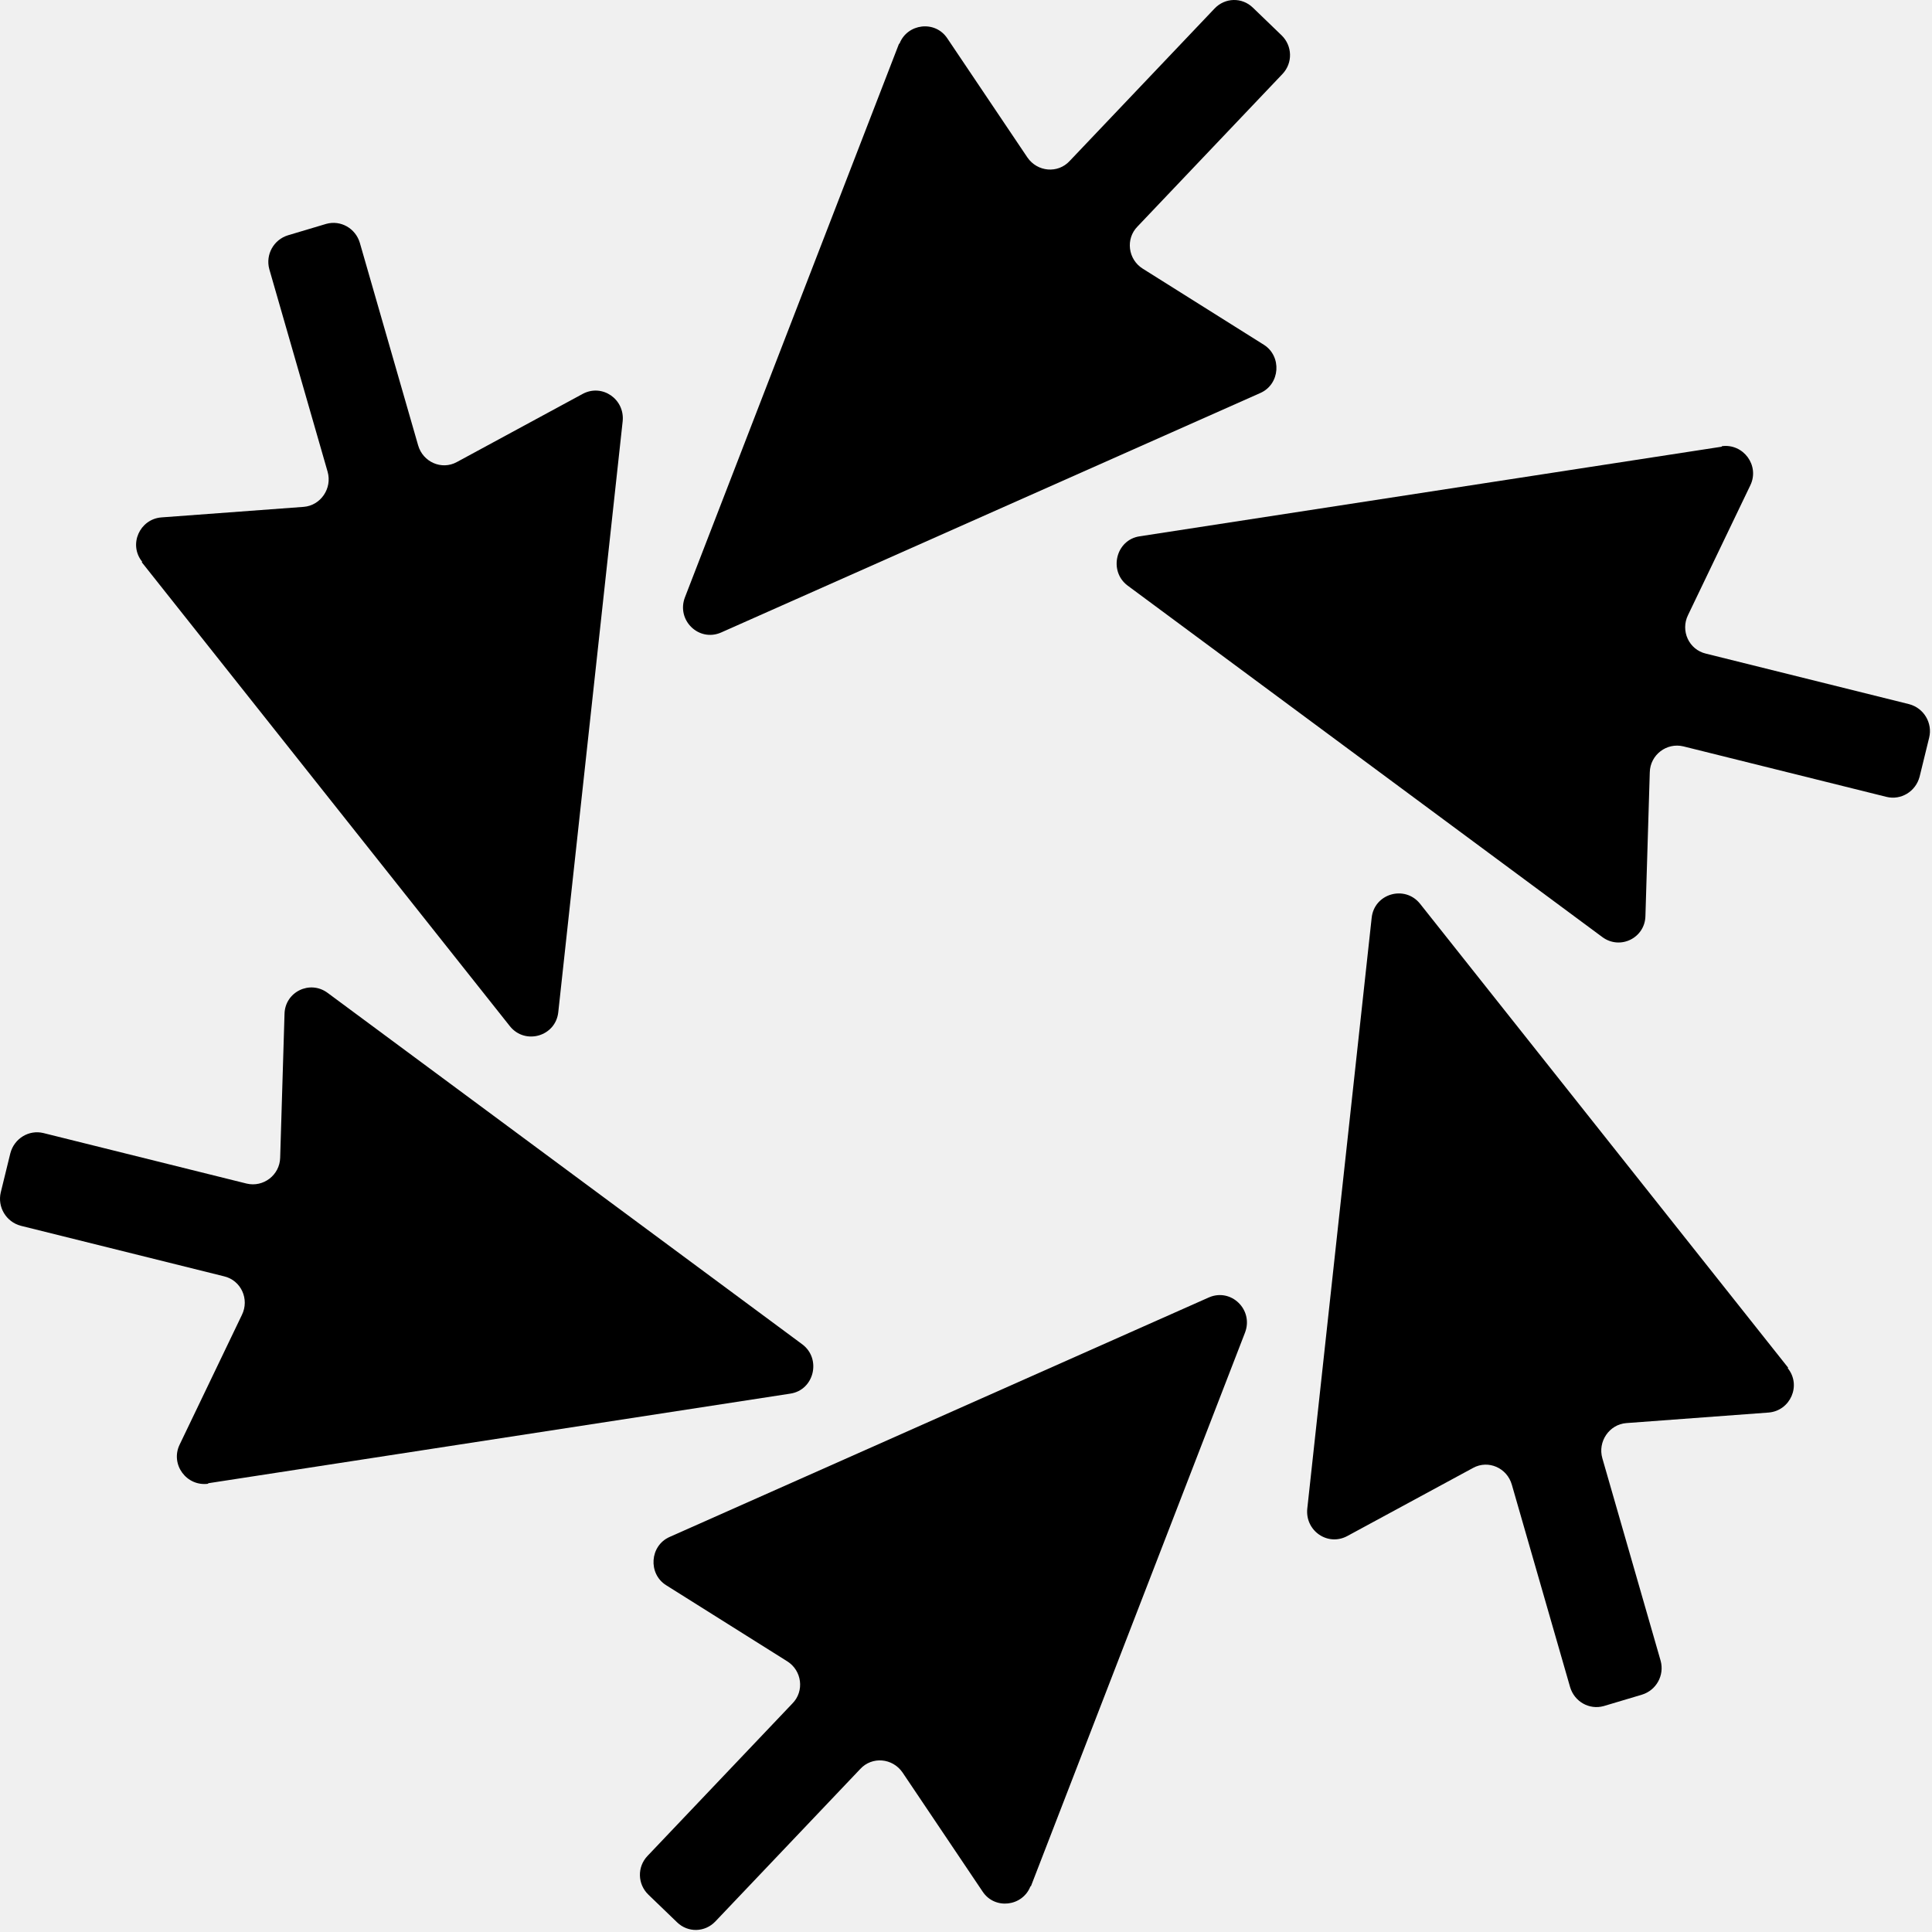
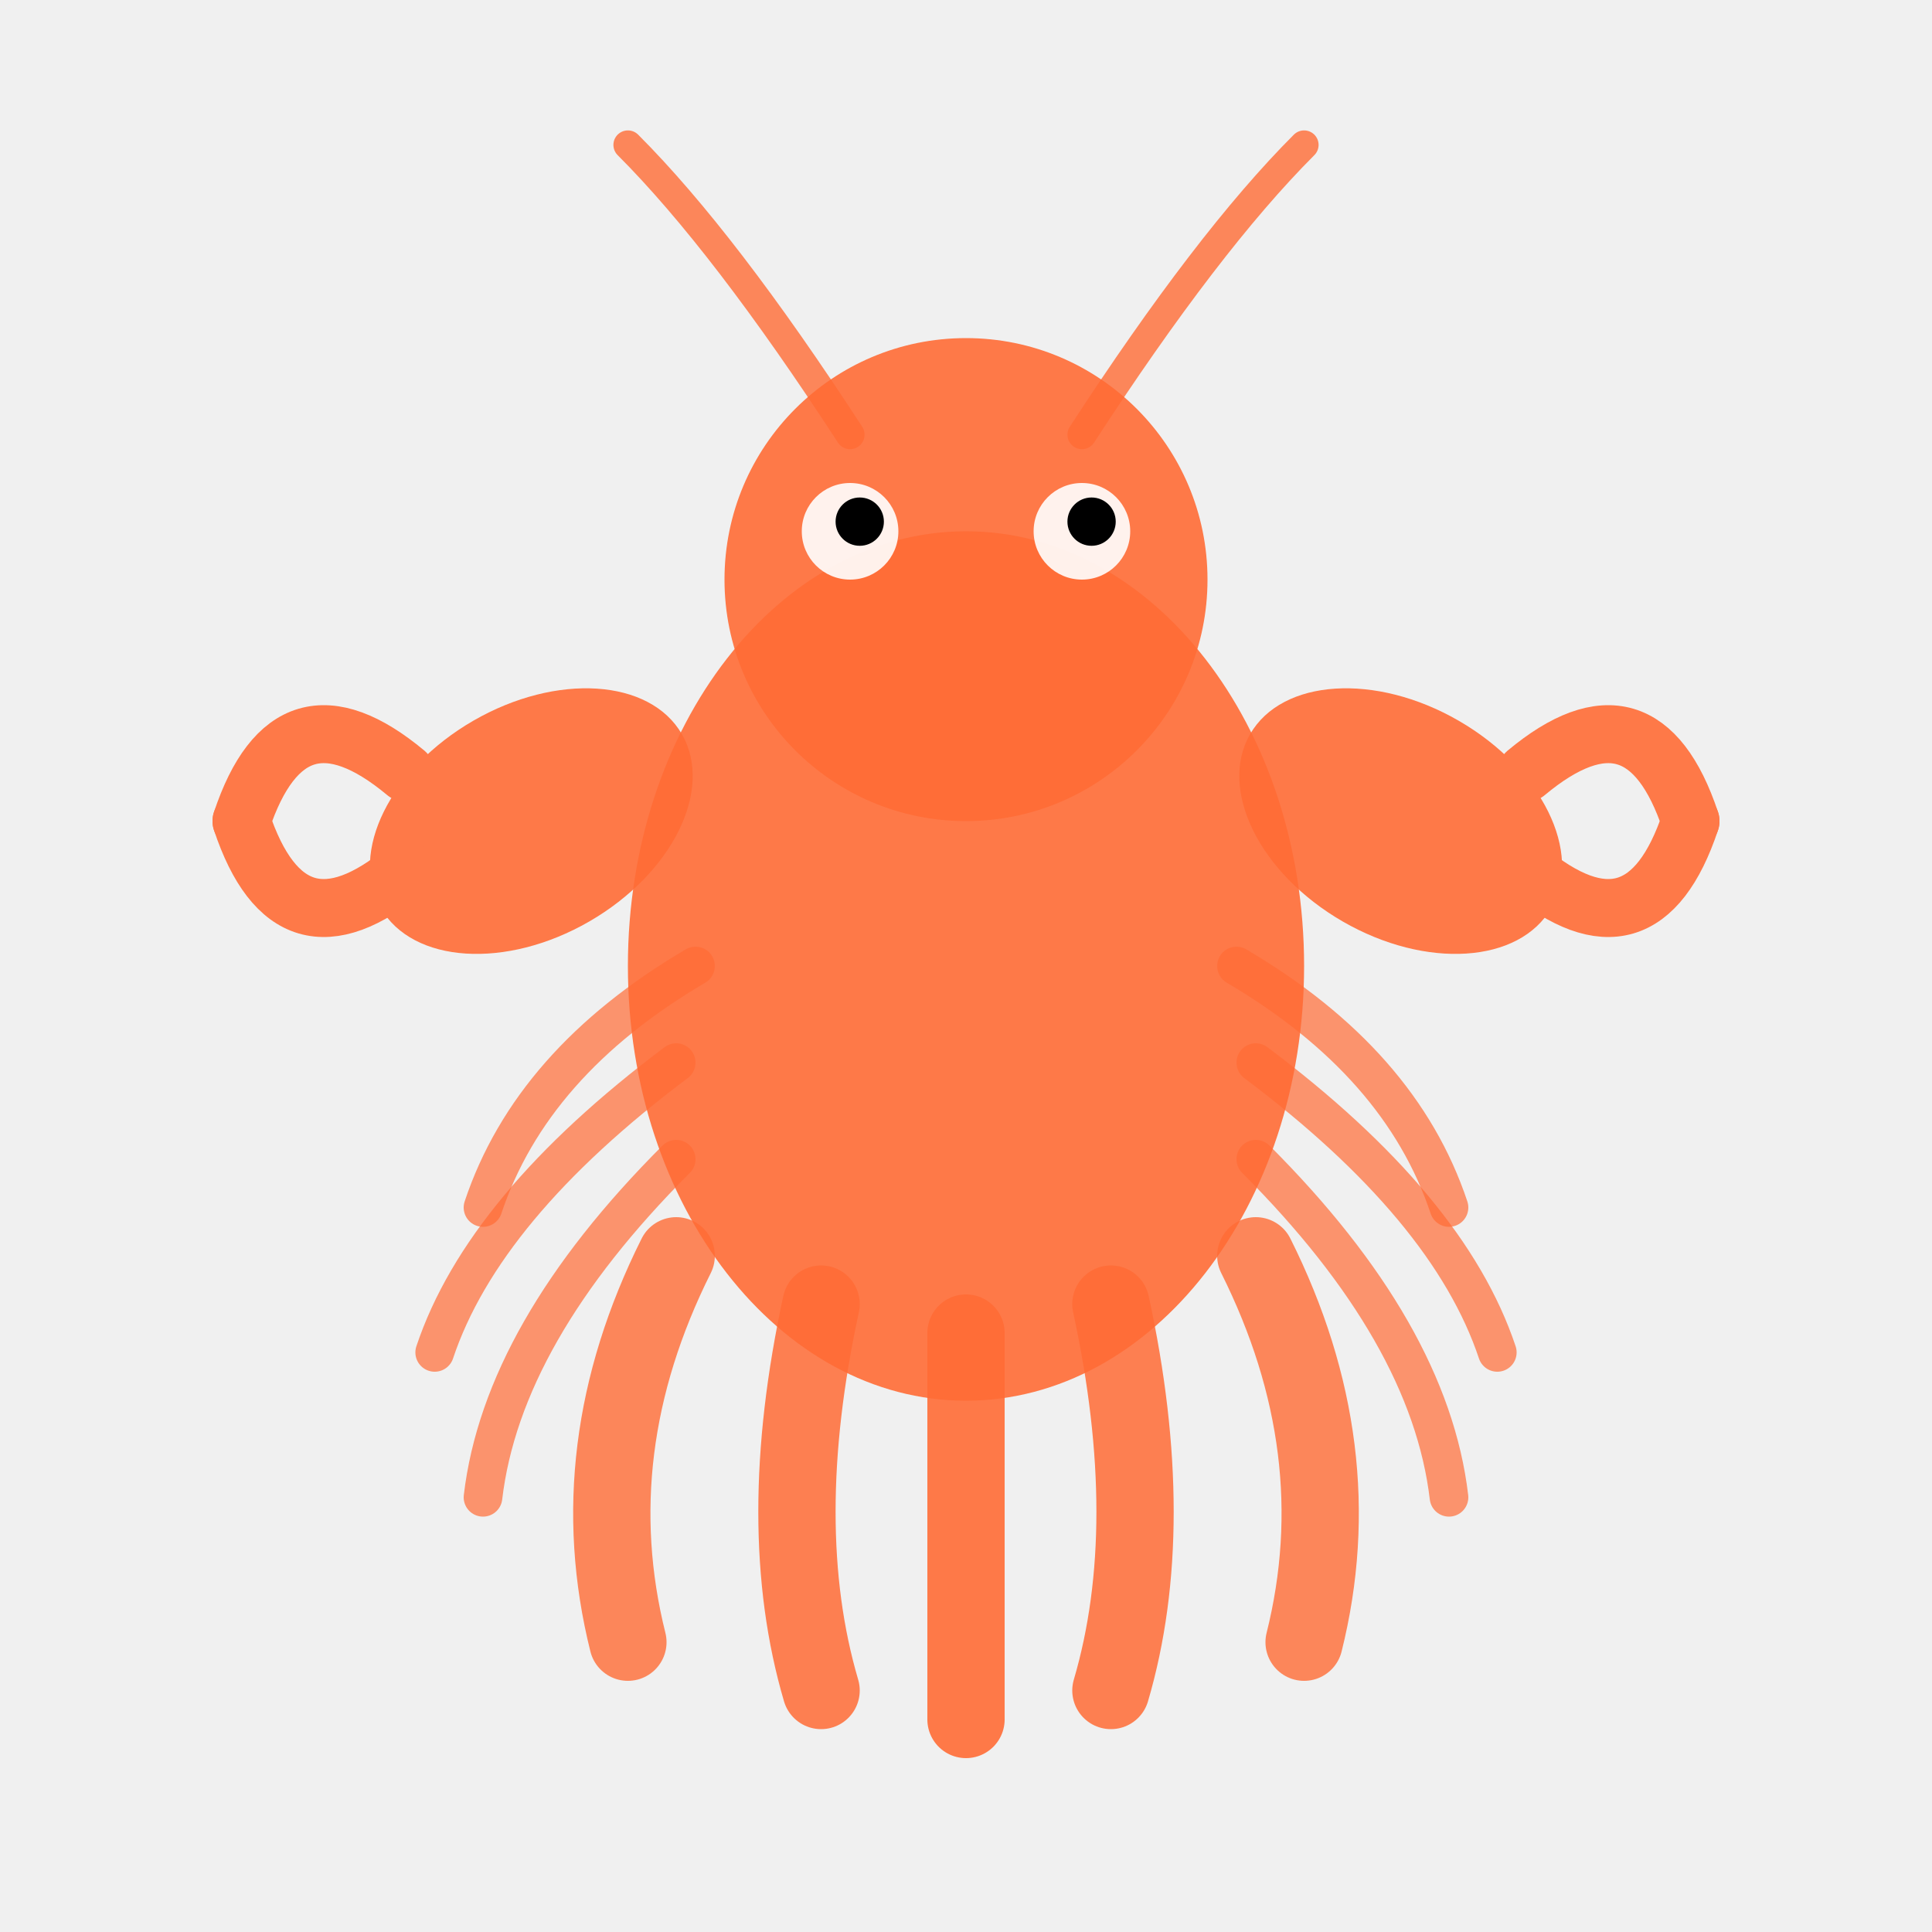
- <svg xmlns="http://www.w3.org/2000/svg" width="605" height="605" viewBox="0 0 605 605" fill="none">
-   <path d="M322.825 590.681L389.877 417.291C392.603 410.135 385.516 403.255 378.566 406.282L209.709 481.28C203.439 484.032 202.894 492.84 208.618 496.417L246.505 520.224C251.139 523.114 251.957 529.582 248.141 533.435L202.758 581.186C199.487 584.626 199.623 589.993 203.031 593.296L212.025 601.965C215.432 605.268 220.748 605.13 224.018 601.69L269.401 553.939C273.081 549.948 279.486 550.498 282.621 555.04L307.697 592.332C311.513 598.112 320.236 597.011 322.689 590.681H322.825Z" fill="black" />
-   <path d="M65.111 464.488L247.46 436.415C254.956 435.314 257.273 425.544 251.276 421.003L102.589 310.914C97.002 306.786 89.234 310.639 89.097 317.52L87.734 362.518C87.598 368.023 82.419 371.876 77.24 370.637L13.595 354.812C9.098 353.711 4.464 356.463 3.238 361.142L0.24 373.39C-0.851 377.931 1.875 382.609 6.509 383.848L70.154 399.673C75.469 400.912 78.195 406.829 75.741 411.783L56.253 452.378C53.254 458.571 58.433 465.589 65.247 464.626L65.111 464.488Z" fill="black" />
-   <path d="M44.395 176.061L159.692 321.379C164.462 327.296 174.002 324.544 174.82 316.975L194.99 131.888C195.672 125.008 188.585 120.054 182.452 123.356L143.066 144.686C138.296 147.301 132.436 144.686 130.936 139.457L112.674 76.018C111.311 71.477 106.678 68.862 102.18 70.101L90.187 73.679C85.69 75.055 83.1 79.734 84.327 84.275L102.589 147.714C104.088 152.943 100.409 158.31 95.094 158.722L50.528 162.025C43.714 162.576 40.171 170.557 44.532 175.924L44.395 176.061Z" fill="black" />
-   <path d="M281.531 13.678L214.479 187.067C211.753 194.223 218.84 201.104 225.791 198.076L394.648 123.078C400.917 120.326 401.462 111.519 395.738 107.941L357.851 84.134C353.217 81.245 352.399 74.777 356.215 70.924L401.598 23.173C404.869 19.733 404.733 14.366 401.326 11.063L392.331 2.393C388.924 -0.909 383.609 -0.772 380.338 2.669L334.955 50.42C331.275 54.41 324.87 53.86 321.735 49.319L296.659 12.026C292.843 6.247 284.121 7.347 281.668 13.678H281.531Z" fill="black" />
-   <path d="M539.247 139.868L356.898 167.941C349.402 169.041 347.085 178.812 353.082 183.353L501.769 293.442C507.356 297.57 515.125 293.717 515.261 286.836L516.624 241.838C516.76 236.333 521.939 232.48 527.118 233.719L590.763 249.544C595.26 250.645 599.894 247.893 601.12 243.214L604.119 230.966C605.209 226.425 602.483 221.746 597.849 220.508L534.204 204.683C528.889 203.444 526.164 197.527 528.617 192.573L548.106 151.978C551.104 145.785 545.925 138.767 539.111 139.73L539.247 139.868Z" fill="black" />
-   <path d="M559.961 428.298L444.664 282.981C439.894 277.064 430.354 279.816 429.537 287.384L409.366 472.471C408.685 479.352 415.772 484.306 421.905 481.003L461.291 459.673C466.061 457.059 471.921 459.673 473.42 464.903L491.682 528.341C493.045 532.882 497.679 535.497 502.176 534.259L514.169 530.681C518.667 529.305 521.256 524.626 520.03 520.085L501.768 456.646C500.268 451.417 503.948 446.05 509.263 445.637L553.828 442.334C560.643 441.784 564.186 433.803 559.825 428.436L559.961 428.298Z" fill="black" />
+ <svg xmlns="http://www.w3.org/2000/svg" width="200" height="200" viewBox="0 0 200 200" fill="none">
+   <ellipse cx="100" cy="100" rx="35" ry="45" fill="#FF6B35" opacity="0.9" />
+   <circle cx="100" cy="60" r="25" fill="#FF6B35" opacity="0.9" />
+   <path d="M70 130 Q60 150 65 170" stroke="#FF6B35" stroke-width="8" stroke-linecap="round" fill="none" opacity="0.8" />
+   <path d="M85 135 Q80 158 85 175" stroke="#FF6B35" stroke-width="8" stroke-linecap="round" fill="none" opacity="0.85" />
+   <path d="M100 138 Q100 162 100 178" stroke="#FF6B35" stroke-width="8" stroke-linecap="round" fill="none" opacity="0.9" />
+   <path d="M115 135 Q120 158 115 175" stroke="#FF6B35" stroke-width="8" stroke-linecap="round" fill="none" opacity="0.85" />
+   <path d="M130 130 Q140 150 135 170" stroke="#FF6B35" stroke-width="8" stroke-linecap="round" fill="none" opacity="0.8" />
+   <g opacity="0.9">
+     <ellipse cx="55" cy="85" rx="18" ry="12" fill="#FF6B35" transform="rotate(-30 55 85)" />
+     <path d="M42 80 Q30 70 25 85" stroke="#FF6B35" stroke-width="6" stroke-linecap="round" fill="none" />
+     <path d="M42 90 Q30 100 25 85" stroke="#FF6B35" stroke-width="6" stroke-linecap="round" fill="none" />
+   </g>
+   <g opacity="0.9">
+     <ellipse cx="145" cy="85" rx="18" ry="12" fill="#FF6B35" transform="rotate(30 145 85)" />
+     <path d="M158 80 Q170 70 175 85" stroke="#FF6B35" stroke-width="6" stroke-linecap="round" fill="none" />
+     <path d="M158 90 Q170 100 175 85" stroke="#FF6B35" stroke-width="6" stroke-linecap="round" fill="none" />
+   </g>
+   <path d="M72 100 Q55 110 50 125" stroke="#FF6B35" stroke-width="4" stroke-linecap="round" opacity="0.7" />
+   <path d="M70 110 Q50 125 45 140" stroke="#FF6B35" stroke-width="4" stroke-linecap="round" opacity="0.7" />
+   <path d="M70 120 Q52 138 50 155" stroke="#FF6B35" stroke-width="4" stroke-linecap="round" opacity="0.7" />
+   <path d="M128 100 Q145 110 150 125" stroke="#FF6B35" stroke-width="4" stroke-linecap="round" opacity="0.7" />
+   <path d="M130 110 Q150 125 155 140" stroke="#FF6B35" stroke-width="4" stroke-linecap="round" opacity="0.7" />
+   <path d="M130 120 Q148 138 150 155" stroke="#FF6B35" stroke-width="4" stroke-linecap="round" opacity="0.7" />
+   <path d="M88 45 Q75 25 65 15" stroke="#FF6B35" stroke-width="3" stroke-linecap="round" opacity="0.8" />
+   <path d="M112 45 Q125 25 135 15" stroke="#FF6B35" stroke-width="3" stroke-linecap="round" opacity="0.8" />
+   <circle cx="88" cy="55" r="5" fill="white" opacity="0.9" />
+   <circle cx="112" cy="55" r="5" fill="white" opacity="0.9" />
+   <circle cx="89" cy="54" r="2.5" fill="black" />
+   <circle cx="113" cy="54" r="2.5" fill="black" />
</svg>
